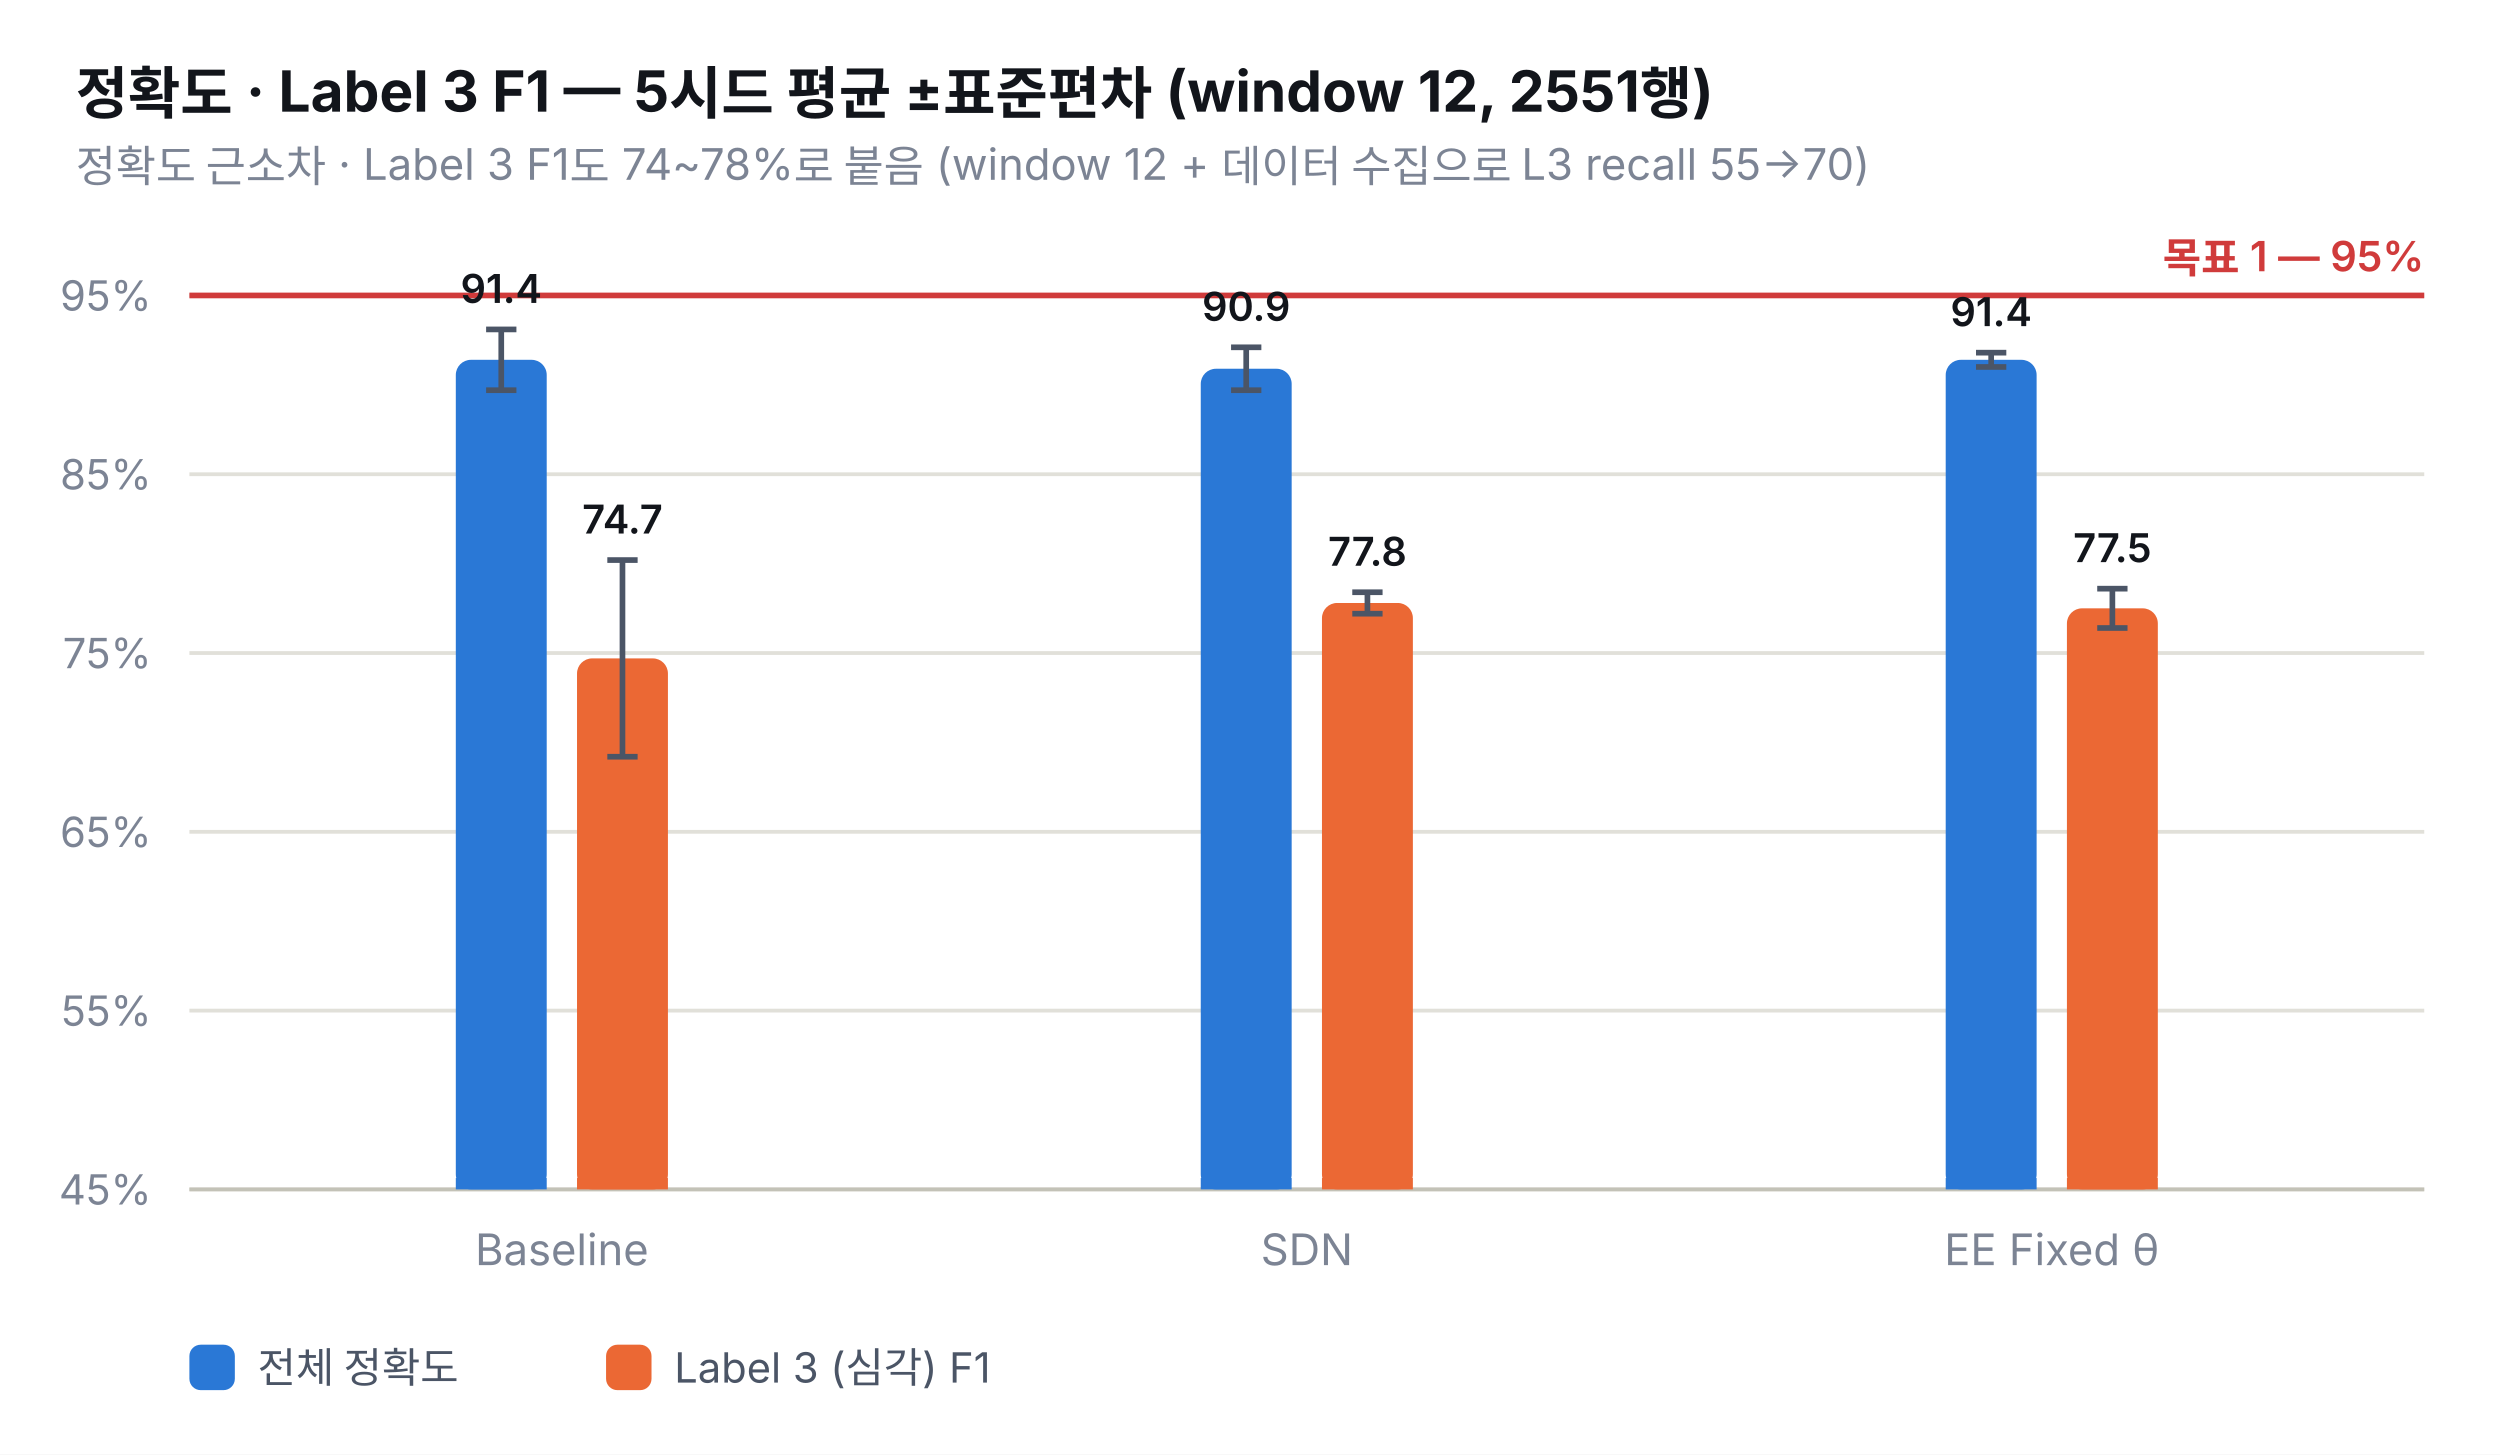
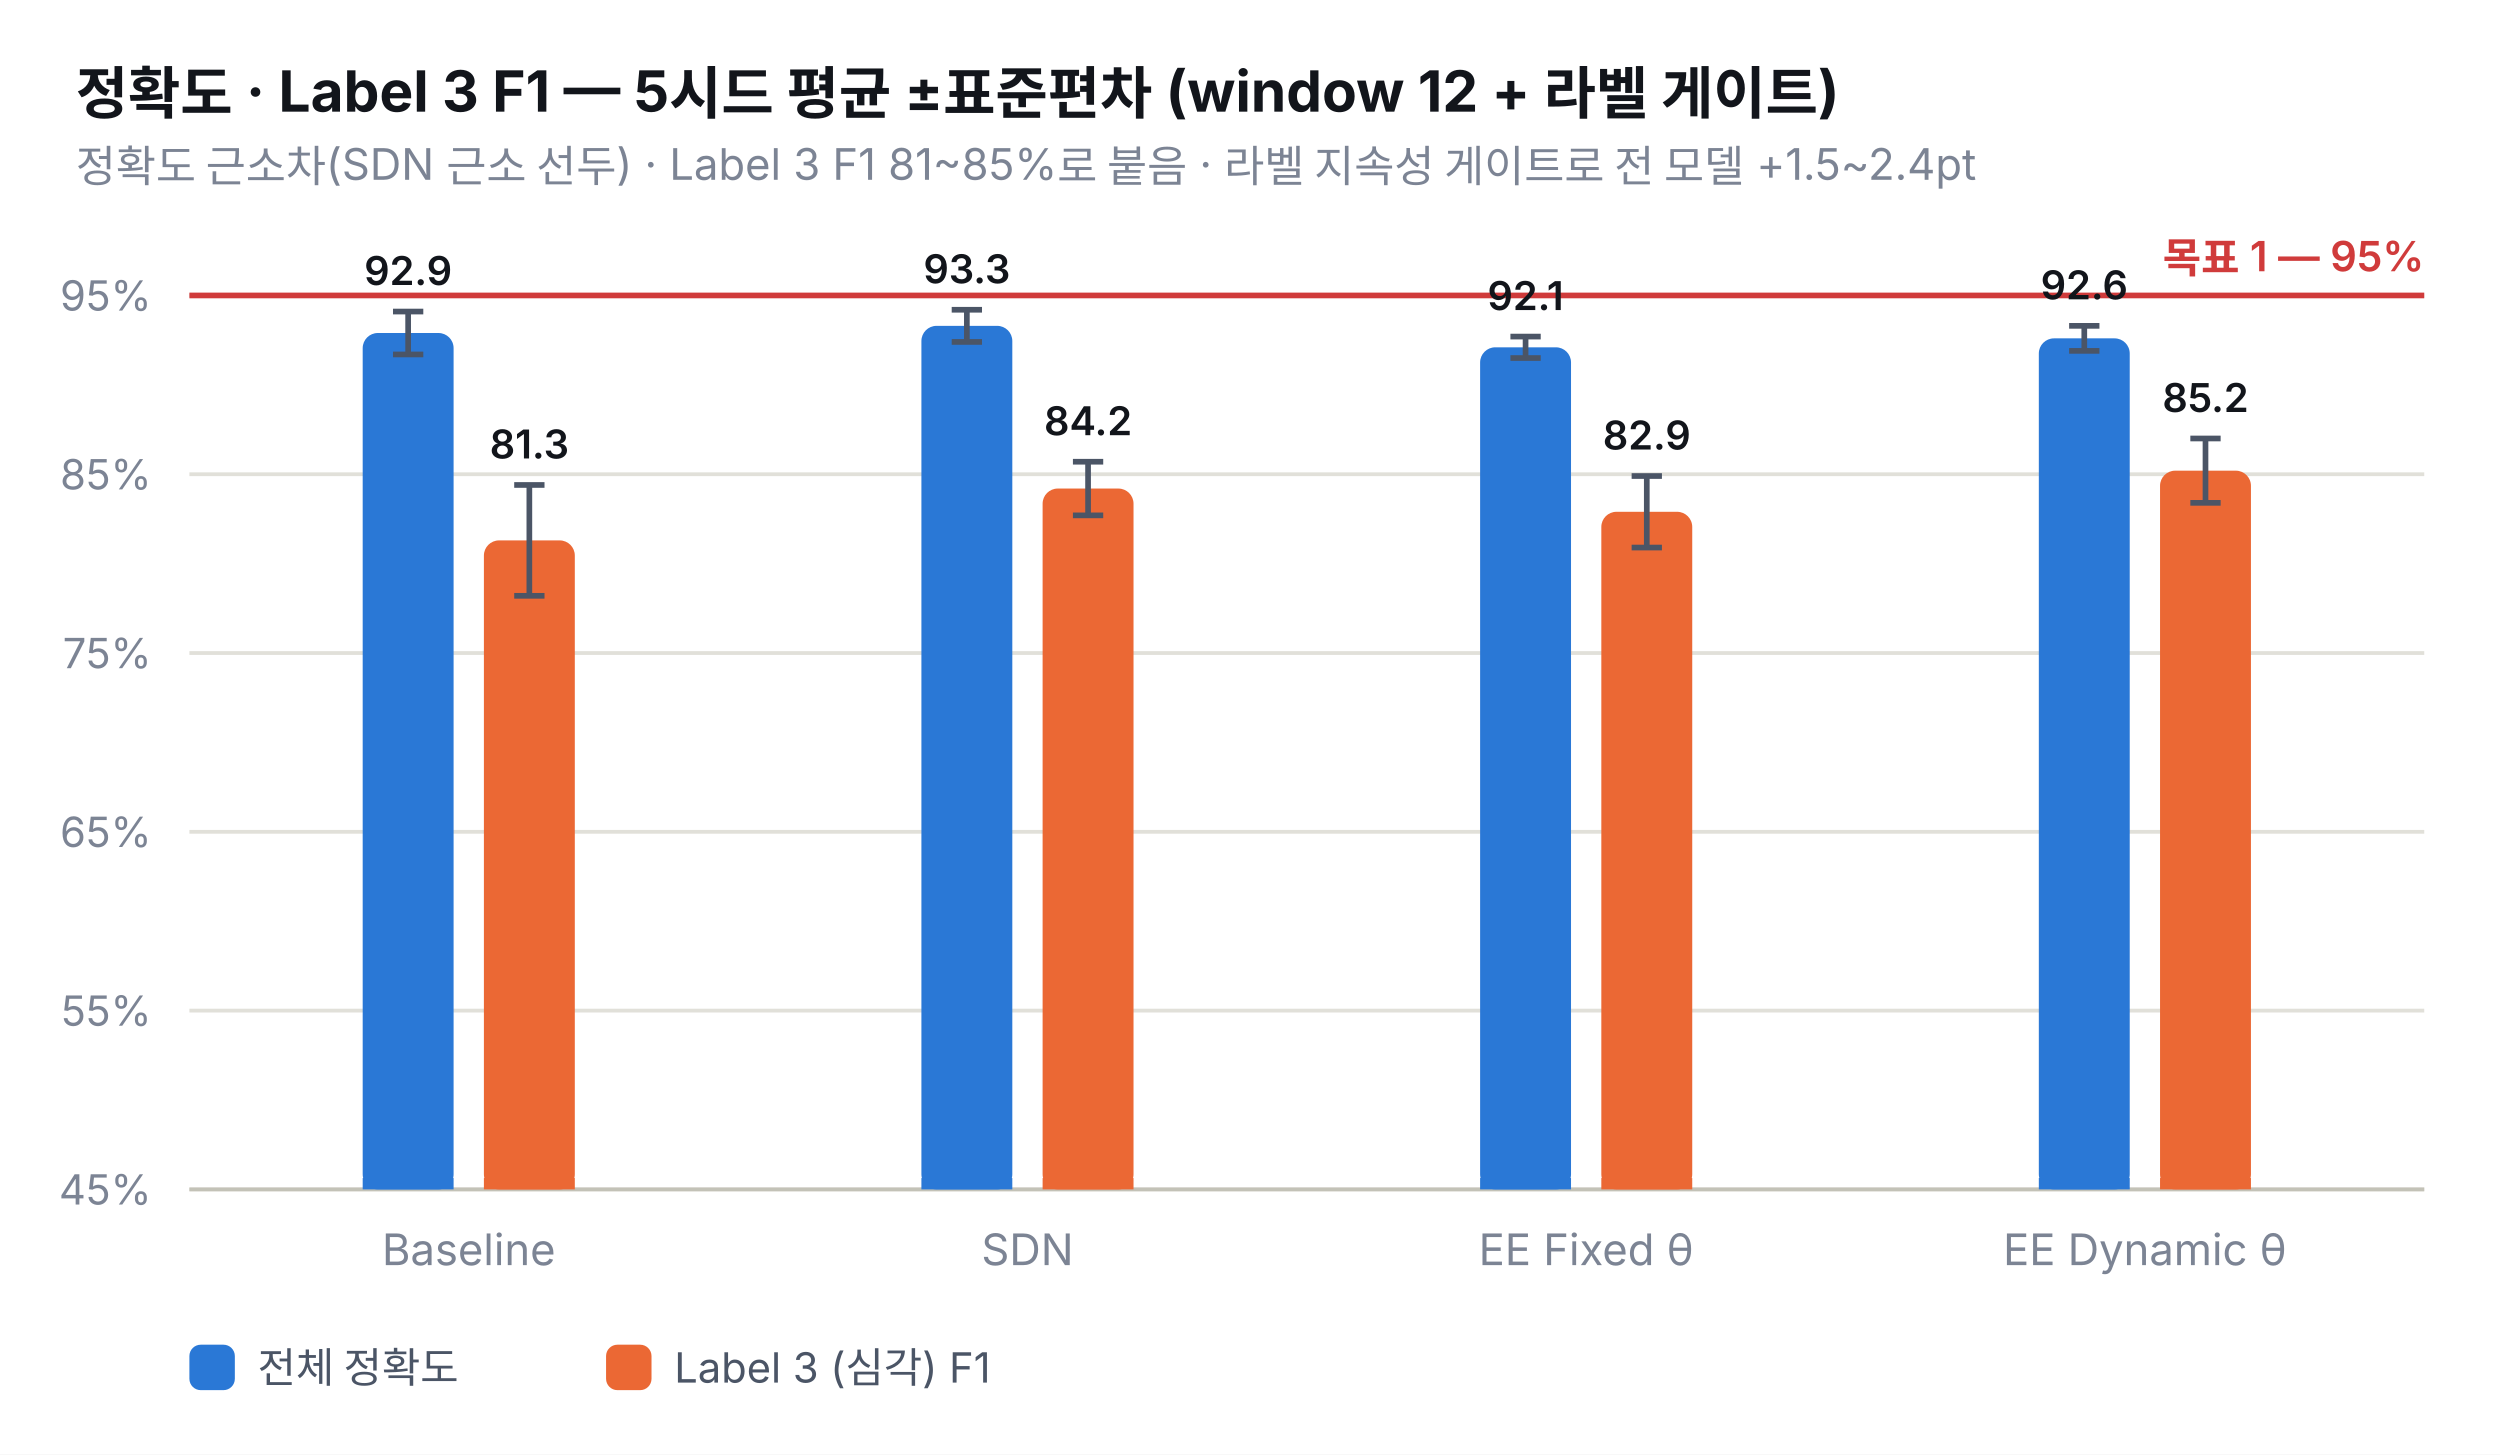
<svg xmlns="http://www.w3.org/2000/svg" width="660" height="384" viewBox="0 0 660 384" font-family="-apple-system, &quot;Segoe UI&quot;, &quot;Malgun Gothic&quot;, &quot;Noto Sans KR&quot;, system-ui, sans-serif">
  <rect x="0" y="0" width="660" height="384" fill="#ffffff" />
-   <text x="20" y="30" text-anchor="start" font-size="15" font-weight="700" fill="#12151b" font-family="-apple-system, &quot;Segoe UI&quot;, &quot;Malgun Gothic&quot;, &quot;Noto Sans KR&quot;, system-ui, sans-serif" transform="undefined">정확도 · Label 3 F1 — 5시드 평균 ±표준편차 (window 12, 2551행)</text>
-   <text x="20" y="48" text-anchor="start" font-size="11.5" font-weight="400" fill="#7c8494" font-family="-apple-system, &quot;Segoe UI&quot;, &quot;Malgun Gothic&quot;, &quot;Noto Sans KR&quot;, system-ui, sans-serif" transform="undefined">정확도 근소차 · Label 3 F1도 74~78%로 붙음 (window 12 + 데이터 수집으로 L3 recall 55→70)</text>
+   <text x="20" y="30" text-anchor="start" font-size="15" font-weight="700" fill="#12151b" font-family="-apple-system, &quot;Segoe UI&quot;, &quot;Malgun Gothic&quot;, &quot;Noto Sans KR&quot;, system-ui, sans-serif" transform="undefined">정확도 · Label 3 F1 — 5시드 평균 ±표준편차 (window 12 + 라벨 게이트)</text>
+   <text x="20" y="48" text-anchor="start" font-size="11.5" font-weight="400" fill="#7c8494" font-family="-apple-system, &quot;Segoe UI&quot;, &quot;Malgun Gothic&quot;, &quot;Noto Sans KR&quot;, system-ui, sans-serif" transform="undefined">정확도 근소차(SDN 근소 선두) · Label 3 F1 81~85%로 붙음 · 라벨 지속성 게이트로 전 모델 +1.5~2.4pt</text>
  <line x1="50" y1="314" x2="640" y2="314" stroke="#e1e0d9" stroke-width="1" />
  <text x="40" y="318" text-anchor="end" font-size="11" font-weight="400" fill="#7c8494" font-family="-apple-system, &quot;Segoe UI&quot;, &quot;Malgun Gothic&quot;, &quot;Noto Sans KR&quot;, system-ui, sans-serif" transform="undefined">45%</text>
  <line x1="50" y1="266.8" x2="640" y2="266.8" stroke="#e1e0d9" stroke-width="1" />
  <text x="40" y="270.8" text-anchor="end" font-size="11" font-weight="400" fill="#7c8494" font-family="-apple-system, &quot;Segoe UI&quot;, &quot;Malgun Gothic&quot;, &quot;Noto Sans KR&quot;, system-ui, sans-serif" transform="undefined">55%</text>
  <line x1="50" y1="219.6" x2="640" y2="219.6" stroke="#e1e0d9" stroke-width="1" />
  <text x="40" y="223.6" text-anchor="end" font-size="11" font-weight="400" fill="#7c8494" font-family="-apple-system, &quot;Segoe UI&quot;, &quot;Malgun Gothic&quot;, &quot;Noto Sans KR&quot;, system-ui, sans-serif" transform="undefined">65%</text>
  <line x1="50" y1="172.4" x2="640" y2="172.4" stroke="#e1e0d9" stroke-width="1" />
  <text x="40" y="176.4" text-anchor="end" font-size="11" font-weight="400" fill="#7c8494" font-family="-apple-system, &quot;Segoe UI&quot;, &quot;Malgun Gothic&quot;, &quot;Noto Sans KR&quot;, system-ui, sans-serif" transform="undefined">75%</text>
  <line x1="50" y1="125.2" x2="640" y2="125.2" stroke="#e1e0d9" stroke-width="1" />
  <text x="40" y="129.2" text-anchor="end" font-size="11" font-weight="400" fill="#7c8494" font-family="-apple-system, &quot;Segoe UI&quot;, &quot;Malgun Gothic&quot;, &quot;Noto Sans KR&quot;, system-ui, sans-serif" transform="undefined">85%</text>
  <line x1="50" y1="78" x2="640" y2="78" stroke="#e1e0d9" stroke-width="1" />
  <text x="40" y="82" text-anchor="end" font-size="11" font-weight="400" fill="#7c8494" font-family="-apple-system, &quot;Segoe UI&quot;, &quot;Malgun Gothic&quot;, &quot;Noto Sans KR&quot;, system-ui, sans-serif" transform="undefined">95%</text>
  <line x1="50" y1="314" x2="640" y2="314" stroke="#c3c2b7" stroke-width="1" />
  <line x1="50" y1="78" x2="640" y2="78" stroke="#d03b3b" stroke-width="1.5" />
  <text x="640" y="72" text-anchor="end" font-size="11" font-weight="600" fill="#d03b3b" font-family="-apple-system, &quot;Segoe UI&quot;, &quot;Malgun Gothic&quot;, &quot;Noto Sans KR&quot;, system-ui, sans-serif" transform="undefined">목표 1 — 95%</text>
-   <rect x="120.333" y="94.992" width="24" height="219.008" rx="4" fill="#2a78d6" />
-   <rect x="120.333" y="311" width="24" height="3" fill="#2a78d6" />
-   <line x1="132.333" y1="103.016" x2="132.333" y2="86.968" stroke="#4b5566" stroke-width="1.5" />
-   <line x1="128.333" y1="86.968" x2="136.333" y2="86.968" stroke="#4b5566" stroke-width="1.5" />
-   <line x1="128.333" y1="103.016" x2="136.333" y2="103.016" stroke="#4b5566" stroke-width="1.5" />
-   <text x="132.333" y="79.968" text-anchor="middle" font-size="10.5" font-weight="600" fill="#12151b" font-family="-apple-system, &quot;Segoe UI&quot;, &quot;Malgun Gothic&quot;, &quot;Noto Sans KR&quot;, system-ui, sans-serif" transform="undefined">91.4</text>
-   <rect x="152.333" y="173.816" width="24" height="140.184" rx="4" fill="#eb6834" />
-   <rect x="152.333" y="311" width="24" height="3" fill="#eb6834" />
-   <line x1="164.333" y1="199.776" x2="164.333" y2="147.856" stroke="#4b5566" stroke-width="1.5" />
-   <line x1="160.333" y1="147.856" x2="168.333" y2="147.856" stroke="#4b5566" stroke-width="1.5" />
-   <line x1="160.333" y1="199.776" x2="168.333" y2="199.776" stroke="#4b5566" stroke-width="1.5" />
-   <text x="164.333" y="140.856" text-anchor="middle" font-size="10.5" font-weight="600" fill="#12151b" font-family="-apple-system, &quot;Segoe UI&quot;, &quot;Malgun Gothic&quot;, &quot;Noto Sans KR&quot;, system-ui, sans-serif" transform="undefined">74.7</text>
-   <text x="148.333" y="334" text-anchor="middle" font-size="11.5" font-weight="400" fill="#7c8494" font-family="-apple-system, &quot;Segoe UI&quot;, &quot;Malgun Gothic&quot;, &quot;Noto Sans KR&quot;, system-ui, sans-serif" transform="undefined">Baseline</text>
-   <rect x="317" y="97.352" width="24" height="216.648" rx="4" fill="#2a78d6" />
-   <rect x="317" y="311" width="24" height="3" fill="#2a78d6" />
-   <line x1="329" y1="103.016" x2="329" y2="91.688" stroke="#4b5566" stroke-width="1.5" />
-   <line x1="325" y1="91.688" x2="333" y2="91.688" stroke="#4b5566" stroke-width="1.5" />
-   <line x1="325" y1="103.016" x2="333" y2="103.016" stroke="#4b5566" stroke-width="1.5" />
-   <text x="329" y="84.688" text-anchor="middle" font-size="10.5" font-weight="600" fill="#12151b" font-family="-apple-system, &quot;Segoe UI&quot;, &quot;Malgun Gothic&quot;, &quot;Noto Sans KR&quot;, system-ui, sans-serif" transform="undefined">90.9</text>
-   <rect x="349" y="159.184" width="24" height="154.816" rx="4" fill="#eb6834" />
-   <rect x="349" y="311" width="24" height="3" fill="#eb6834" />
-   <line x1="361" y1="162.016" x2="361" y2="156.352" stroke="#4b5566" stroke-width="1.5" />
-   <line x1="357" y1="156.352" x2="365" y2="156.352" stroke="#4b5566" stroke-width="1.5" />
-   <line x1="357" y1="162.016" x2="365" y2="162.016" stroke="#4b5566" stroke-width="1.5" />
-   <text x="361" y="149.352" text-anchor="middle" font-size="10.5" font-weight="600" fill="#12151b" font-family="-apple-system, &quot;Segoe UI&quot;, &quot;Malgun Gothic&quot;, &quot;Noto Sans KR&quot;, system-ui, sans-serif" transform="undefined">77.8</text>
-   <text x="345" y="334" text-anchor="middle" font-size="11.5" font-weight="400" fill="#7c8494" font-family="-apple-system, &quot;Segoe UI&quot;, &quot;Malgun Gothic&quot;, &quot;Noto Sans KR&quot;, system-ui, sans-serif" transform="undefined">SDN</text>
-   <rect x="513.667" y="94.992" width="24" height="219.008" rx="4" fill="#2a78d6" />
-   <rect x="513.667" y="311" width="24" height="3" fill="#2a78d6" />
-   <line x1="525.667" y1="96.88" x2="525.667" y2="93.104" stroke="#4b5566" stroke-width="1.5" />
-   <line x1="521.667" y1="93.104" x2="529.667" y2="93.104" stroke="#4b5566" stroke-width="1.5" />
-   <line x1="521.667" y1="96.88" x2="529.667" y2="96.88" stroke="#4b5566" stroke-width="1.5" />
-   <text x="525.667" y="86.104" text-anchor="middle" font-size="10.5" font-weight="600" fill="#12151b" font-family="-apple-system, &quot;Segoe UI&quot;, &quot;Malgun Gothic&quot;, &quot;Noto Sans KR&quot;, system-ui, sans-serif" transform="undefined">91.4</text>
-   <rect x="545.667" y="160.6" width="24" height="153.4" rx="4" fill="#eb6834" />
-   <rect x="545.667" y="311" width="24" height="3" fill="#eb6834" />
-   <line x1="557.667" y1="165.792" x2="557.667" y2="155.408" stroke="#4b5566" stroke-width="1.5" />
-   <line x1="553.667" y1="155.408" x2="561.667" y2="155.408" stroke="#4b5566" stroke-width="1.5" />
-   <line x1="553.667" y1="165.792" x2="561.667" y2="165.792" stroke="#4b5566" stroke-width="1.5" />
-   <text x="557.667" y="148.408" text-anchor="middle" font-size="10.5" font-weight="600" fill="#12151b" font-family="-apple-system, &quot;Segoe UI&quot;, &quot;Malgun Gothic&quot;, &quot;Noto Sans KR&quot;, system-ui, sans-serif" transform="undefined">77.5</text>
-   <text x="541.667" y="334" text-anchor="middle" font-size="11.5" font-weight="400" fill="#7c8494" font-family="-apple-system, &quot;Segoe UI&quot;, &quot;Malgun Gothic&quot;, &quot;Noto Sans KR&quot;, system-ui, sans-serif" transform="undefined">EE Fixed θ</text>
+   <rect x="95.75" y="87.912" width="24" height="226.088" rx="4" fill="#2a78d6" />
+   <rect x="95.75" y="311" width="24" height="3" fill="#2a78d6" />
+   <line x1="107.75" y1="93.576" x2="107.75" y2="82.248" stroke="#4b5566" stroke-width="1.5" />
+   <line x1="103.75" y1="82.248" x2="111.75" y2="82.248" stroke="#4b5566" stroke-width="1.5" />
+   <line x1="103.75" y1="93.576" x2="111.75" y2="93.576" stroke="#4b5566" stroke-width="1.5" />
+   <text x="107.75" y="75.248" text-anchor="middle" font-size="10.5" font-weight="600" fill="#12151b" font-family="-apple-system, &quot;Segoe UI&quot;, &quot;Malgun Gothic&quot;, &quot;Noto Sans KR&quot;, system-ui, sans-serif" transform="undefined">92.9</text>
+   <rect x="127.75" y="142.664" width="24" height="171.336" rx="4" fill="#eb6834" />
+   <rect x="127.75" y="311" width="24" height="3" fill="#eb6834" />
+   <line x1="139.75" y1="157.296" x2="139.75" y2="128.032" stroke="#4b5566" stroke-width="1.5" />
+   <line x1="135.75" y1="128.032" x2="143.75" y2="128.032" stroke="#4b5566" stroke-width="1.5" />
+   <line x1="135.75" y1="157.296" x2="143.75" y2="157.296" stroke="#4b5566" stroke-width="1.5" />
+   <text x="139.75" y="121.032" text-anchor="middle" font-size="10.5" font-weight="600" fill="#12151b" font-family="-apple-system, &quot;Segoe UI&quot;, &quot;Malgun Gothic&quot;, &quot;Noto Sans KR&quot;, system-ui, sans-serif" transform="undefined">81.3</text>
+   <text x="123.75" y="334" text-anchor="middle" font-size="11.5" font-weight="400" fill="#7c8494" font-family="-apple-system, &quot;Segoe UI&quot;, &quot;Malgun Gothic&quot;, &quot;Noto Sans KR&quot;, system-ui, sans-serif" transform="undefined">Baseline</text>
+   <rect x="243.25" y="86.024" width="24" height="227.976" rx="4" fill="#2a78d6" />
+   <rect x="243.25" y="311" width="24" height="3" fill="#2a78d6" />
+   <line x1="255.25" y1="90.272" x2="255.25" y2="81.776" stroke="#4b5566" stroke-width="1.5" />
+   <line x1="251.25" y1="81.776" x2="259.25" y2="81.776" stroke="#4b5566" stroke-width="1.5" />
+   <line x1="251.25" y1="90.272" x2="259.25" y2="90.272" stroke="#4b5566" stroke-width="1.5" />
+   <text x="255.25" y="74.776" text-anchor="middle" font-size="10.5" font-weight="600" fill="#12151b" font-family="-apple-system, &quot;Segoe UI&quot;, &quot;Malgun Gothic&quot;, &quot;Noto Sans KR&quot;, system-ui, sans-serif" transform="undefined">93.3</text>
+   <rect x="275.25" y="128.976" width="24" height="185.024" rx="4" fill="#eb6834" />
+   <rect x="275.25" y="311" width="24" height="3" fill="#eb6834" />
+   <line x1="287.25" y1="136.056" x2="287.25" y2="121.896" stroke="#4b5566" stroke-width="1.5" />
+   <line x1="283.25" y1="121.896" x2="291.25" y2="121.896" stroke="#4b5566" stroke-width="1.5" />
+   <line x1="283.25" y1="136.056" x2="291.25" y2="136.056" stroke="#4b5566" stroke-width="1.5" />
+   <text x="287.25" y="114.896" text-anchor="middle" font-size="10.5" font-weight="600" fill="#12151b" font-family="-apple-system, &quot;Segoe UI&quot;, &quot;Malgun Gothic&quot;, &quot;Noto Sans KR&quot;, system-ui, sans-serif" transform="undefined">84.2</text>
+   <text x="271.25" y="334" text-anchor="middle" font-size="11.5" font-weight="400" fill="#7c8494" font-family="-apple-system, &quot;Segoe UI&quot;, &quot;Malgun Gothic&quot;, &quot;Noto Sans KR&quot;, system-ui, sans-serif" transform="undefined">SDN</text>
+   <rect x="390.75" y="91.688" width="24" height="222.312" rx="4" fill="#2a78d6" />
+   <rect x="390.75" y="311" width="24" height="3" fill="#2a78d6" />
+   <line x1="402.75" y1="94.52" x2="402.75" y2="88.856" stroke="#4b5566" stroke-width="1.5" />
+   <line x1="398.75" y1="88.856" x2="406.75" y2="88.856" stroke="#4b5566" stroke-width="1.5" />
+   <line x1="398.75" y1="94.52" x2="406.75" y2="94.52" stroke="#4b5566" stroke-width="1.5" />
+   <text x="402.75" y="81.856" text-anchor="middle" font-size="10.5" font-weight="600" fill="#12151b" font-family="-apple-system, &quot;Segoe UI&quot;, &quot;Malgun Gothic&quot;, &quot;Noto Sans KR&quot;, system-ui, sans-serif" transform="undefined">92.1</text>
+   <rect x="422.75" y="135.112" width="24" height="178.888" rx="4" fill="#eb6834" />
+   <rect x="422.75" y="311" width="24" height="3" fill="#eb6834" />
+   <line x1="434.75" y1="144.552" x2="434.75" y2="125.672" stroke="#4b5566" stroke-width="1.5" />
+   <line x1="430.75" y1="125.672" x2="438.75" y2="125.672" stroke="#4b5566" stroke-width="1.5" />
+   <line x1="430.75" y1="144.552" x2="438.75" y2="144.552" stroke="#4b5566" stroke-width="1.5" />
+   <text x="434.75" y="118.672" text-anchor="middle" font-size="10.5" font-weight="600" fill="#12151b" font-family="-apple-system, &quot;Segoe UI&quot;, &quot;Malgun Gothic&quot;, &quot;Noto Sans KR&quot;, system-ui, sans-serif" transform="undefined">82.9</text>
+   <text x="418.75" y="334" text-anchor="middle" font-size="11.5" font-weight="400" fill="#7c8494" font-family="-apple-system, &quot;Segoe UI&quot;, &quot;Malgun Gothic&quot;, &quot;Noto Sans KR&quot;, system-ui, sans-serif" transform="undefined">EE Fixed θ</text>
+   <rect x="538.25" y="89.328" width="24" height="224.672" rx="4" fill="#2a78d6" />
+   <rect x="538.25" y="311" width="24" height="3" fill="#2a78d6" />
+   <line x1="550.25" y1="92.632" x2="550.25" y2="86.024" stroke="#4b5566" stroke-width="1.5" />
+   <line x1="546.25" y1="86.024" x2="554.25" y2="86.024" stroke="#4b5566" stroke-width="1.5" />
+   <line x1="546.25" y1="92.632" x2="554.25" y2="92.632" stroke="#4b5566" stroke-width="1.5" />
+   <text x="550.25" y="79.024" text-anchor="middle" font-size="10.5" font-weight="600" fill="#12151b" font-family="-apple-system, &quot;Segoe UI&quot;, &quot;Malgun Gothic&quot;, &quot;Noto Sans KR&quot;, system-ui, sans-serif" transform="undefined">92.6</text>
+   <rect x="570.25" y="124.256" width="24" height="189.744" rx="4" fill="#eb6834" />
+   <rect x="570.25" y="311" width="24" height="3" fill="#eb6834" />
+   <line x1="582.25" y1="132.752" x2="582.25" y2="115.76" stroke="#4b5566" stroke-width="1.5" />
+   <line x1="578.25" y1="115.76" x2="586.25" y2="115.76" stroke="#4b5566" stroke-width="1.5" />
+   <line x1="578.25" y1="132.752" x2="586.25" y2="132.752" stroke="#4b5566" stroke-width="1.5" />
+   <text x="582.25" y="108.76" text-anchor="middle" font-size="10.5" font-weight="600" fill="#12151b" font-family="-apple-system, &quot;Segoe UI&quot;, &quot;Malgun Gothic&quot;, &quot;Noto Sans KR&quot;, system-ui, sans-serif" transform="undefined">85.2</text>
+   <text x="566.25" y="334" text-anchor="middle" font-size="11.5" font-weight="400" fill="#7c8494" font-family="-apple-system, &quot;Segoe UI&quot;, &quot;Malgun Gothic&quot;, &quot;Noto Sans KR&quot;, system-ui, sans-serif" transform="undefined">EE Dynamic θ</text>
  <rect x="50" y="355" width="12" height="12" rx="3" fill="#2a78d6" />
  <text x="68" y="365" text-anchor="start" font-size="11" font-weight="400" fill="#4b5566" font-family="-apple-system, &quot;Segoe UI&quot;, &quot;Malgun Gothic&quot;, &quot;Noto Sans KR&quot;, system-ui, sans-serif" transform="undefined">전체 정확도</text>
  <rect x="160" y="355" width="12" height="12" rx="3" fill="#eb6834" />
  <text x="178" y="365" text-anchor="start" font-size="11" font-weight="400" fill="#4b5566" font-family="-apple-system, &quot;Segoe UI&quot;, &quot;Malgun Gothic&quot;, &quot;Noto Sans KR&quot;, system-ui, sans-serif" transform="undefined">Label 3 (심각) F1</text>
</svg>
